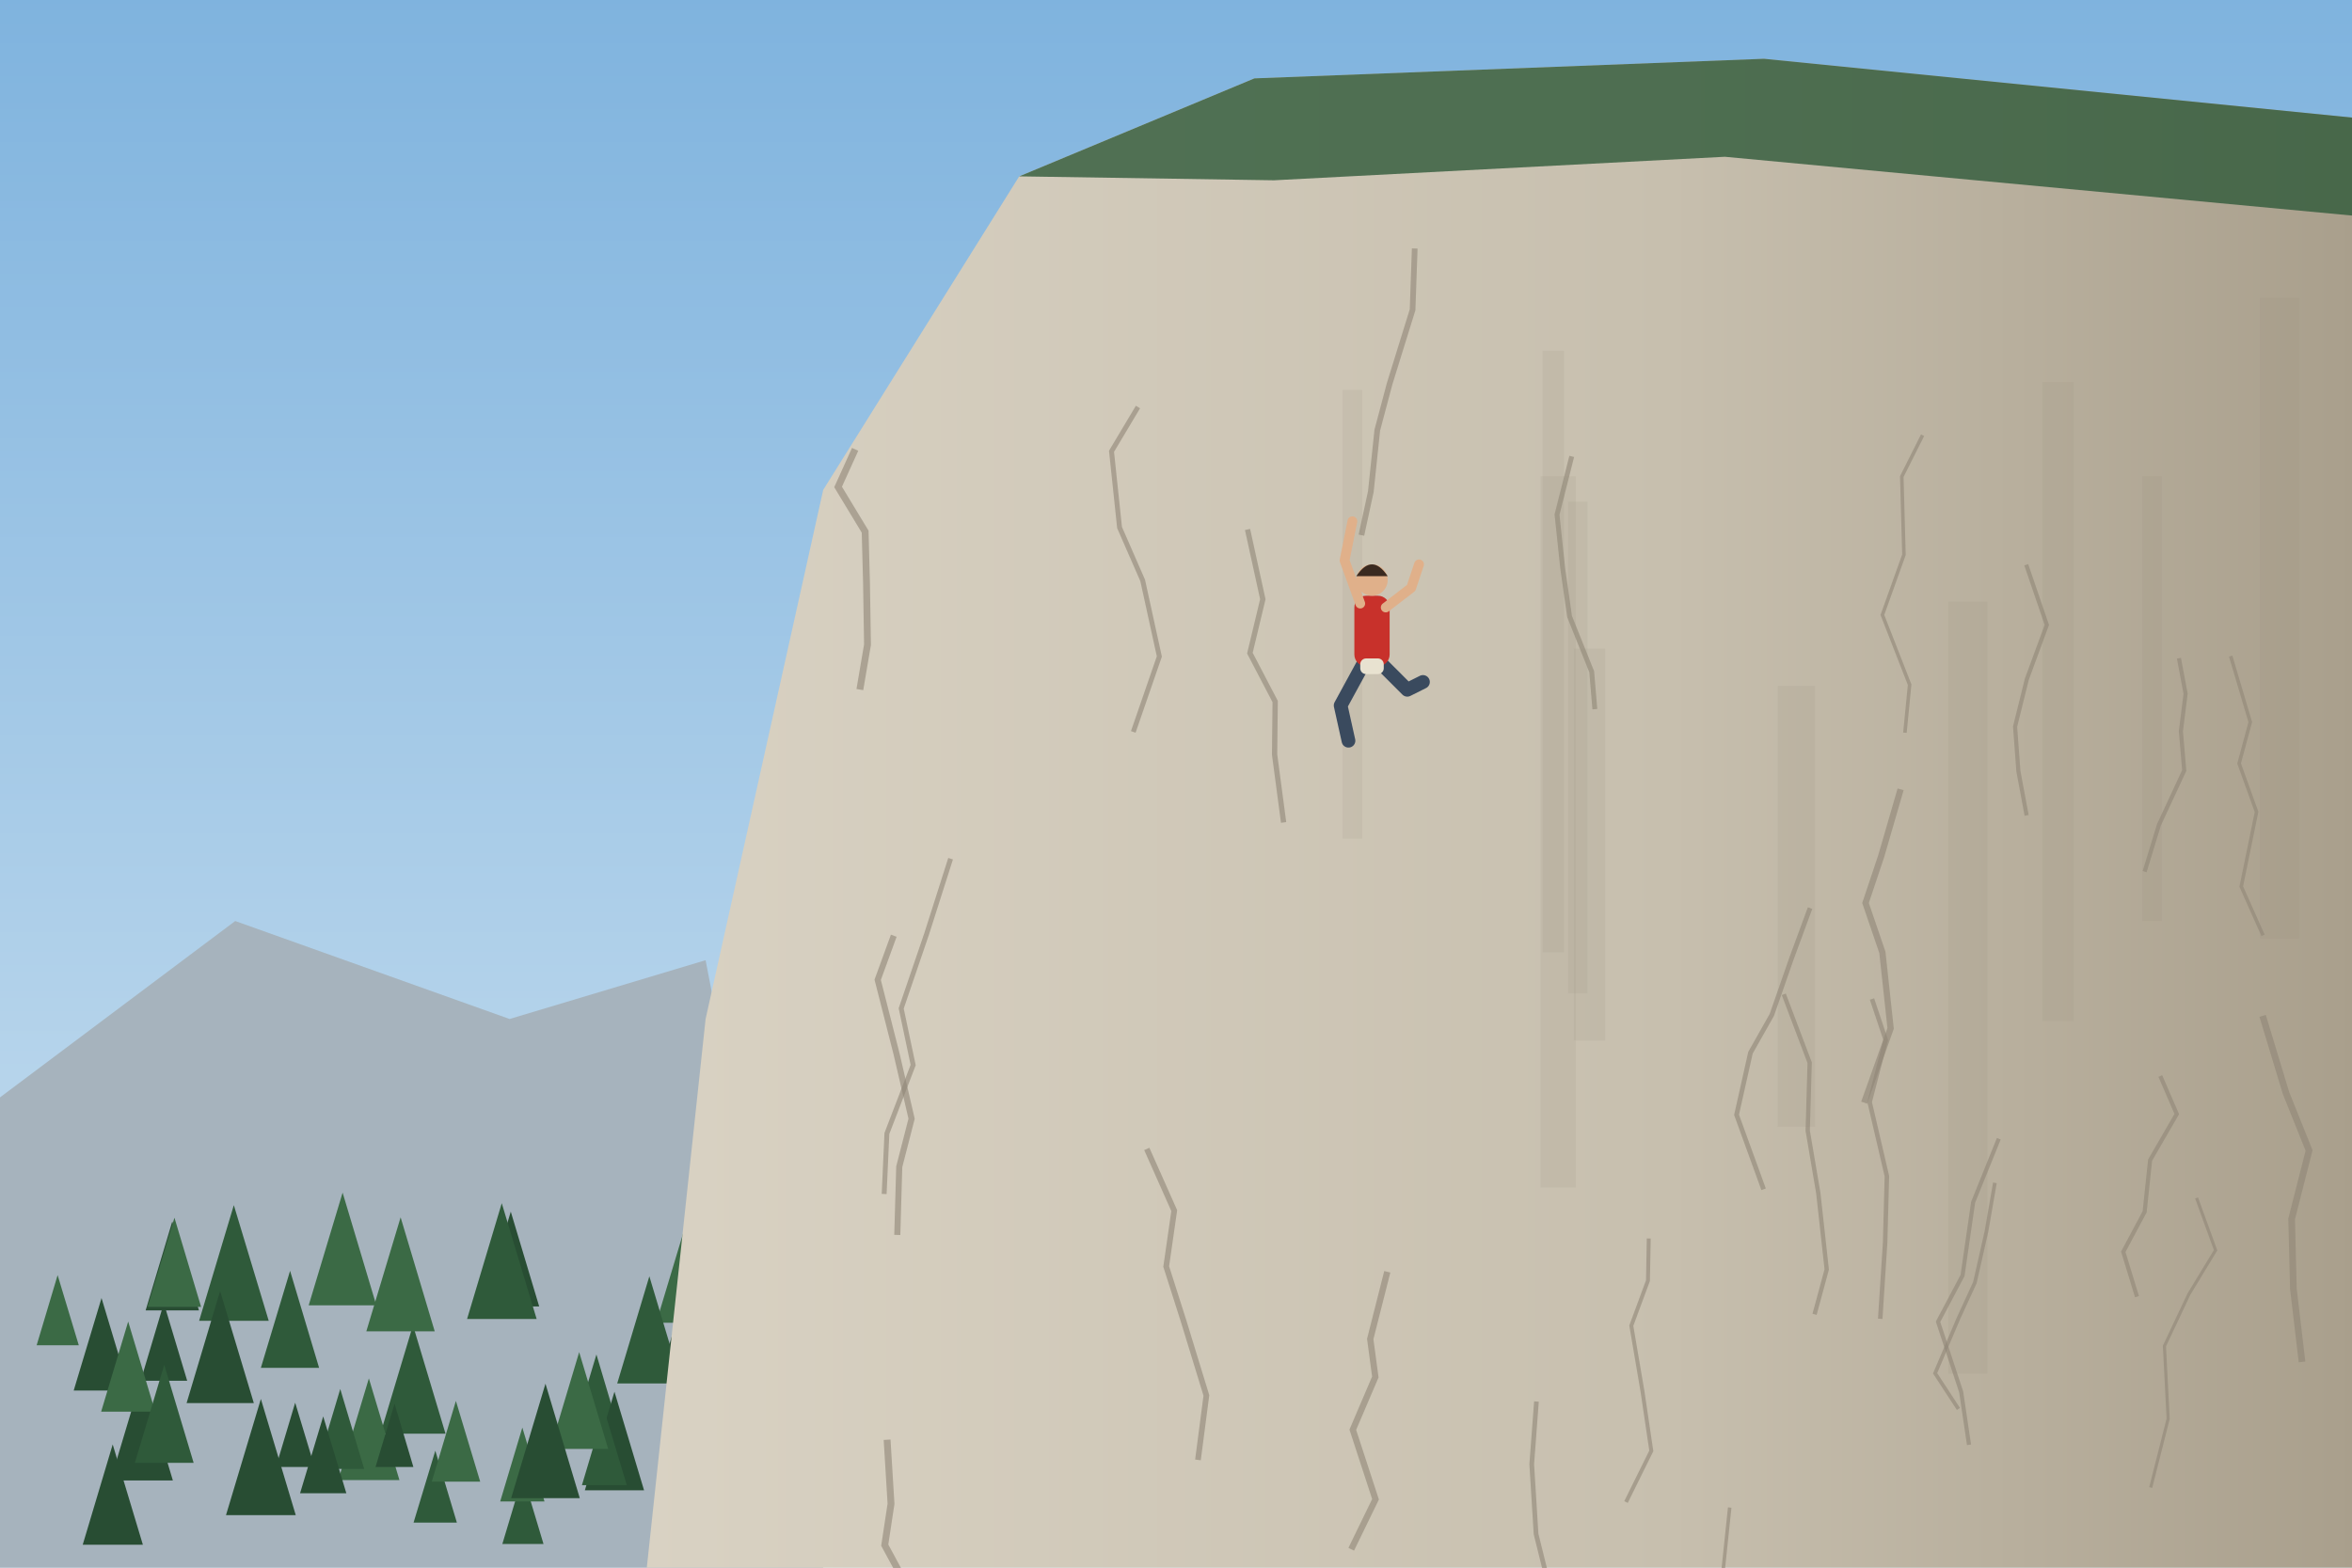
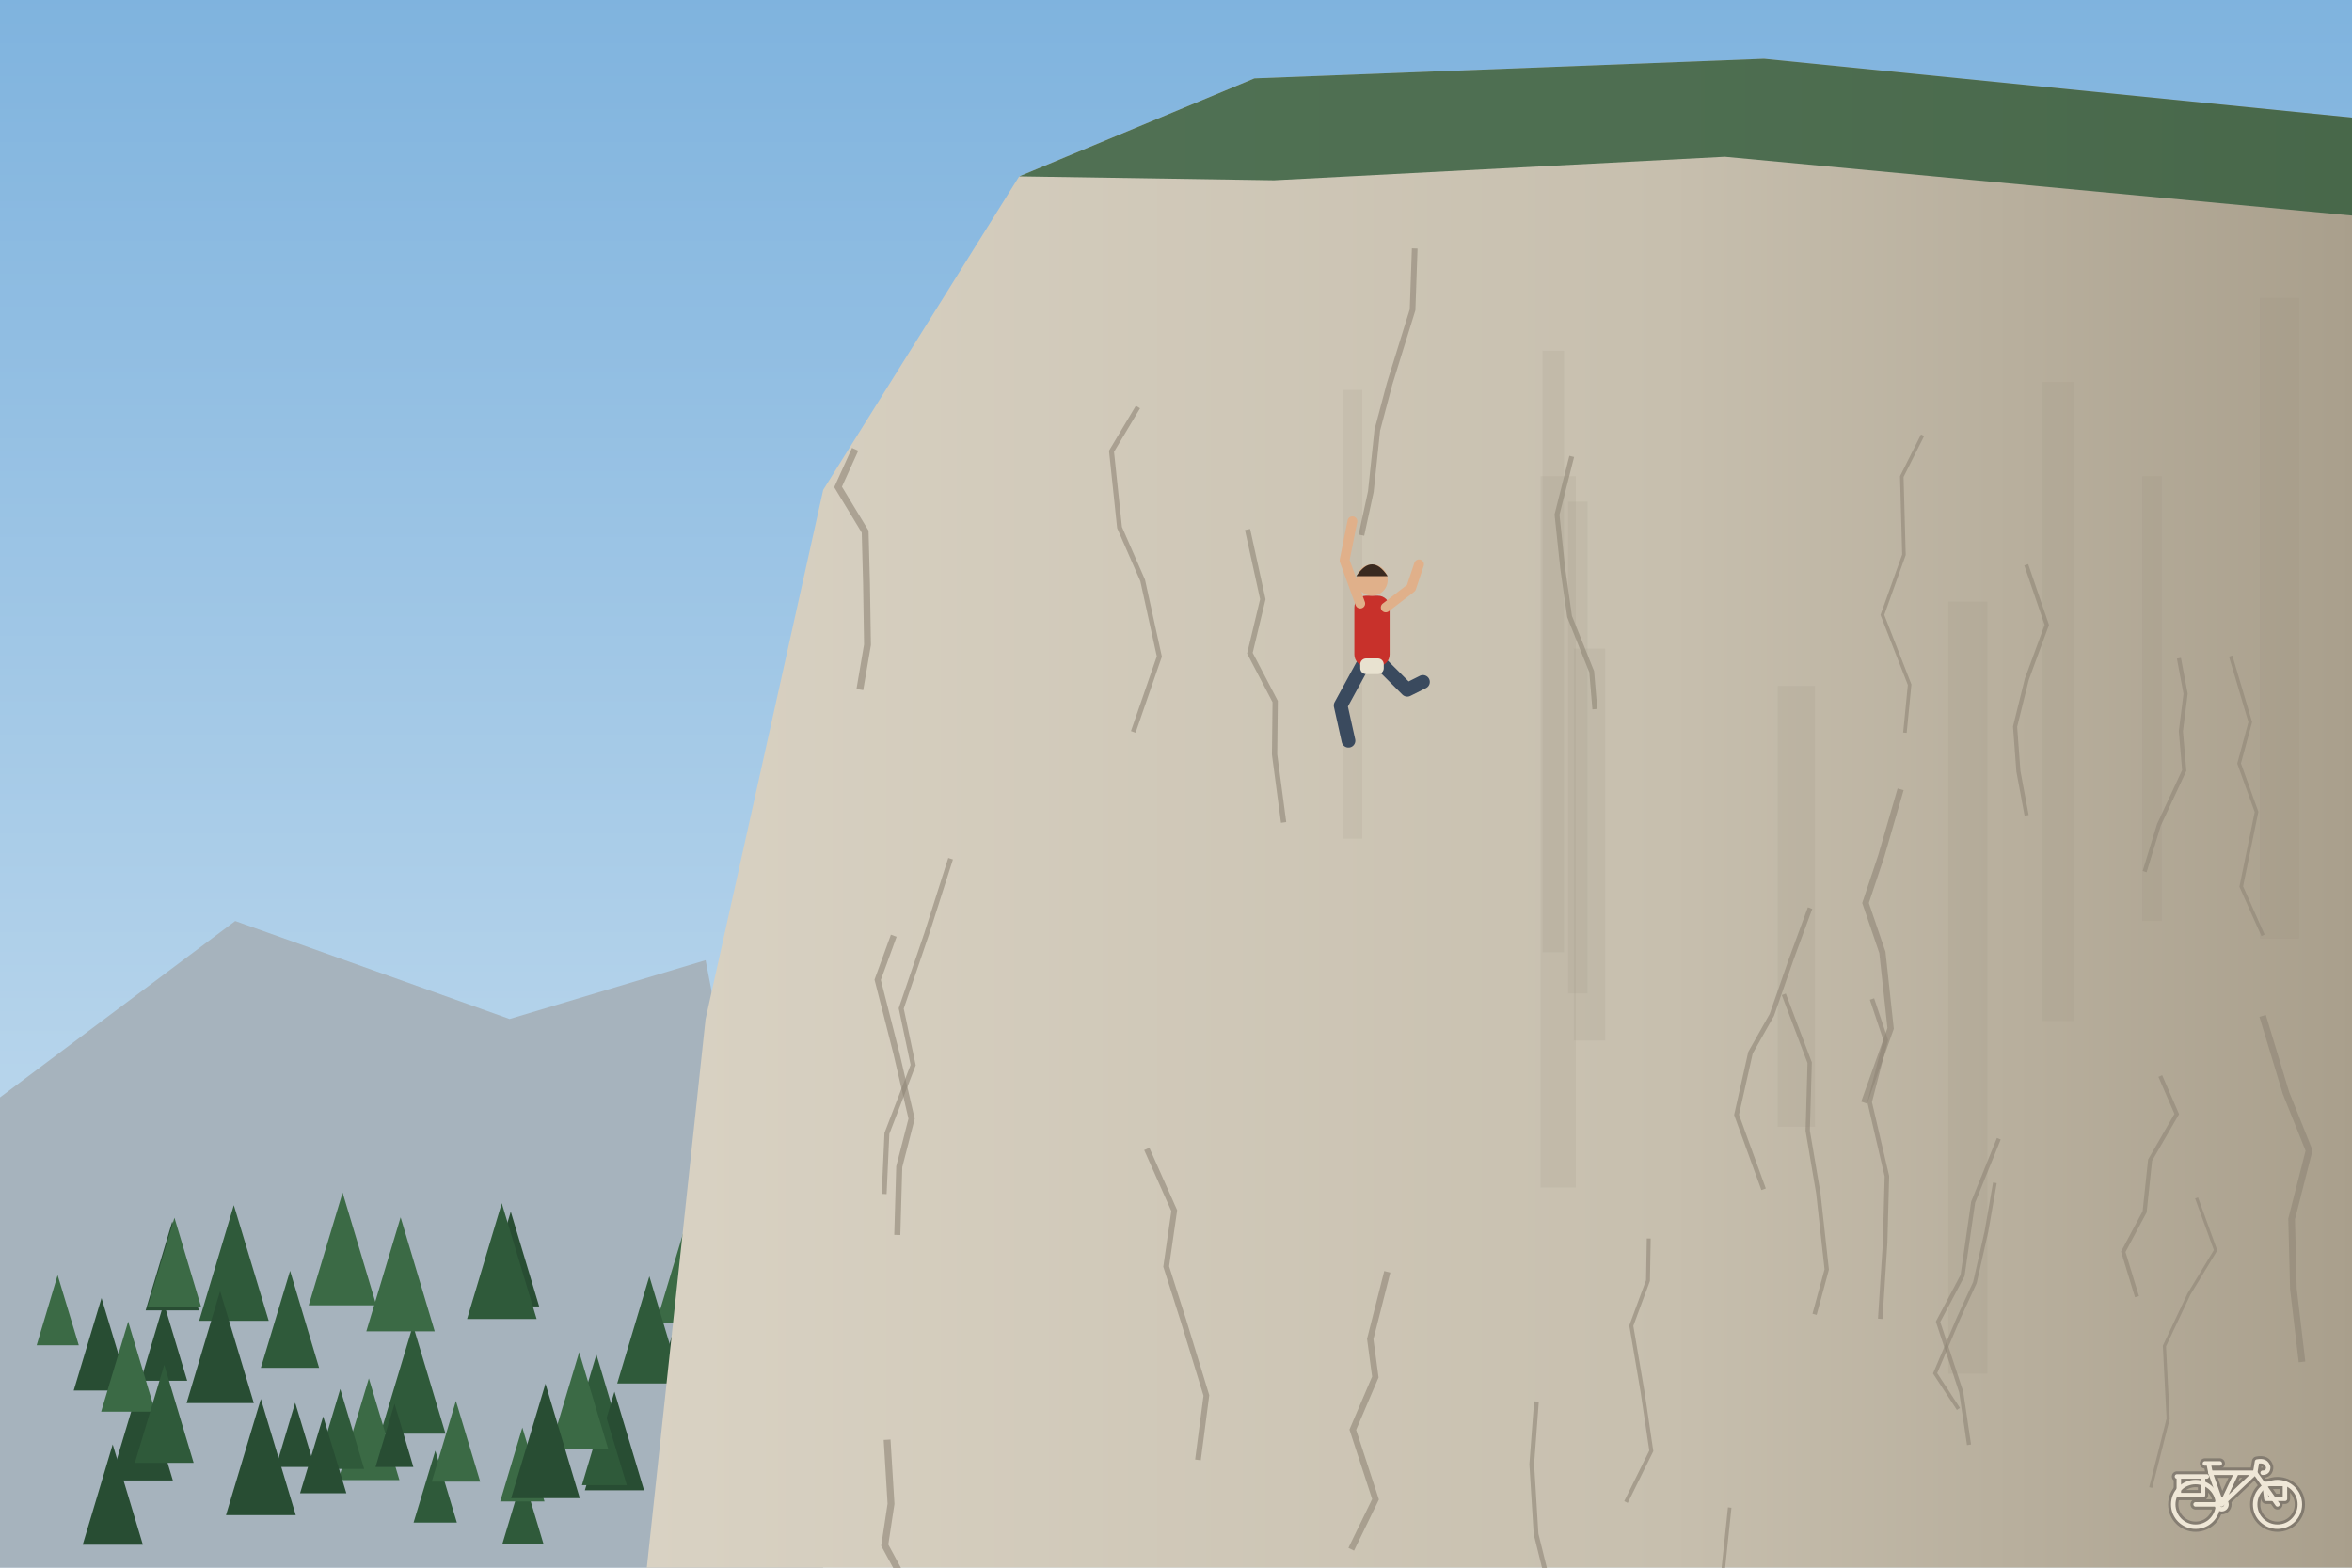
<svg xmlns="http://www.w3.org/2000/svg" viewBox="0 0 1200 800" width="1200" height="800">
  <defs>
    <linearGradient id="ysky" x1="0" y1="0" x2="0" y2="1">
      <stop offset="0" stop-color="#7fb3de" />
      <stop offset="1" stop-color="#cfe3f1" />
    </linearGradient>
    <linearGradient id="granite" x1="0" y1="0" x2="1" y2="0">
      <stop offset="0" stop-color="#d9d2c3" />
      <stop offset="0.6" stop-color="#c7bfae" />
      <stop offset="1" stop-color="#a99f8c" />
    </linearGradient>
  </defs>
  <rect width="1200" height="800" fill="url(#ysky)" />
  <polygon points="0.0,560.0 120.0,470.0 260.0,520.0 360.0,490.0 420.0,800.0 0.0,800.0" fill="#a6b3bd" />
  <polygon points="83.6,665.0 71.8,704.6 95.5,704.6" fill="#284d33" />
  <polygon points="87.9,623.3 74.3,668.7 101.5,668.7" fill="#284d33" />
  <polygon points="351.8,618.5 334.8,675.0 368.7,675.0" fill="#3b6a45" />
  <polygon points="304.3,691.2 293.1,728.5 315.4,728.5" fill="#2f5a3a" />
  <polygon points="359.0,638.9 343.1,691.8 374.8,691.8" fill="#2f5a3a" />
  <polygon points="57.5,737.1 42.2,788.3 72.9,788.3" fill="#284d33" />
  <polygon points="210.7,676.3 194.1,731.6 227.3,731.6" fill="#2f5a3a" />
  <polygon points="353.3,646.8 337.5,699.4 369.0,699.4" fill="#284d33" />
  <polygon points="371.6,706.8 358.0,752.0 385.2,752.0" fill="#284d33" />
  <polygon points="148.0,648.5 133.1,698.0 162.8,698.0" fill="#2f5a3a" />
  <polygon points="260.6,618.3 246.1,666.7 275.1,666.7" fill="#284d33" />
  <polygon points="188.2,703.4 172.6,755.3 203.8,755.3" fill="#3b6a45" />
  <polygon points="29.4,650.7 18.7,686.5 40.2,686.5" fill="#3b6a45" />
  <polygon points="331.3,651.3 314.9,706.0 347.7,706.0" fill="#2f5a3a" />
  <polygon points="201.3,716.3 191.6,748.6 210.9,748.6" fill="#284d33" />
  <polygon points="222.1,740.3 211.0,777.0 233.1,777.0" fill="#2f5a3a" />
  <polygon points="51.8,662.4 37.6,709.6 66.0,709.6" fill="#284d33" />
  <polygon points="415.4,651.7 406.1,682.7 424.8,682.7" fill="#284d33" />
  <polygon points="173.6,708.8 161.4,749.6 185.8,749.6" fill="#2f5a3a" />
  <polygon points="394.8,666.6 379.2,718.4 410.3,718.4" fill="#2f5a3a" />
  <polygon points="72.3,702.4 56.4,755.5 88.2,755.5" fill="#284d33" />
  <polygon points="65.4,674.4 51.6,720.4 79.2,720.4" fill="#3b6a45" />
  <polygon points="204.4,621.2 186.9,679.4 221.8,679.4" fill="#3b6a45" />
  <polygon points="164.9,722.8 153.1,762.0 176.7,762.0" fill="#284d33" />
  <polygon points="313.5,710.2 298.4,760.5 328.6,760.5" fill="#284d33" />
  <polygon points="119.3,615.0 101.6,674.0 137.1,674.0" fill="#2f5a3a" />
  <polygon points="133.1,713.9 115.3,773.2 150.9,773.2" fill="#284d33" />
  <polygon points="308.3,719.7 296.9,757.9 319.8,757.9" fill="#2f5a3a" />
  <polygon points="266.8,752.9 256.3,787.9 277.3,787.9" fill="#2f5a3a" />
  <polygon points="232.6,714.9 220.3,756.1 245.0,756.1" fill="#3b6a45" />
  <polygon points="256.0,614.0 238.3,673.1 273.8,673.1" fill="#2f5a3a" />
  <polygon points="150.6,715.8 140.8,748.6 160.5,748.6" fill="#284d33" />
  <polygon points="83.8,696.5 68.8,746.5 98.8,746.5" fill="#2f5a3a" />
  <polygon points="361.9,643.7 348.4,688.9 375.5,688.9" fill="#284d33" />
  <polygon points="295.5,690.0 280.7,739.4 310.3,739.4" fill="#3b6a45" />
  <polygon points="266.5,728.5 255.2,766.2 277.8,766.2" fill="#3b6a45" />
  <polygon points="174.8,608.6 157.5,666.1 192.0,666.1" fill="#3b6a45" />
  <polygon points="278.3,706.1 260.8,764.5 295.8,764.5" fill="#284d33" />
  <polygon points="112.3,658.8 95.2,716.0 129.5,716.0" fill="#284d33" />
  <polygon points="89.0,621.4 75.3,666.9 102.6,666.9" fill="#3b6a45" />
  <polygon points="330.0,800.0 360.0,520.0 420.0,250.0 520.0,90.0 640.0,40.0 900.0,30.0 1200.0,60.0 1200.0,800.0" fill="url(#granite)" />
  <polygon points="520.0,90.0 640.0,40.0 900.0,30.0 1200.0,60.0 1200.0,110.0 880.0,80.0 650.0,92.0" fill="#2f5a3a" opacity="0.8" />
  <polyline points="485.0,438.2 472.8,476.5 459.8,514.6 465.9,543.5 452.5,578.4 451.1,609.3" fill="none" stroke="#8f8676" stroke-width="2.5" opacity="0.6" />
  <polyline points="1017.8,603.6 1013.5,628.4 1007.6,654.5 999.2,672.8 987.3,700.8 999.2,719.0" fill="none" stroke="#8f8676" stroke-width="1.9" opacity="0.6" />
  <polyline points="436.3,229.3 427.6,248.5 441.4,271.3 442.1,297.6 442.6,329.0 438.7,351.9" fill="none" stroke="#8f8676" stroke-width="3.5" opacity="0.6" />
  <polyline points="923.5,463.4 913.9,489.5 904.0,517.9 893.1,537.2 886.0,568.9 899.8,606.9" fill="none" stroke="#8f8676" stroke-width="2.4" opacity="0.6" />
  <polyline points="636.5,270.2 644.3,305.8 637.7,333.3 650.6,358.0 650.3,385.0 654.9,419.7" fill="none" stroke="#8f8676" stroke-width="2.7" opacity="0.6" />
  <polyline points="783.9,715.2 781.5,747.2 783.7,782.8 792.5,818.3 779.1,844.4 774.3,872.0" fill="none" stroke="#8f8676" stroke-width="2.4" opacity="0.6" />
  <polyline points="801.9,232.9 794.4,262.6 797.3,290.0 800.8,314.6 812.1,342.8 813.7,361.9" fill="none" stroke="#8f8676" stroke-width="2.5" opacity="0.6" />
  <polyline points="910.1,507.4 923.3,542.3 922.3,577.0 927.7,608.8 932.0,647.8 925.8,670.7" fill="none" stroke="#8f8676" stroke-width="2.2" opacity="0.6" />
  <polyline points="580.6,207.7 567.1,230.3 571.2,269.2 583.0,296.2 591.5,335.0 578.2,373.5" fill="none" stroke="#8f8676" stroke-width="2.5" opacity="0.6" />
  <polyline points="1138.1,334.8 1148.1,368.5 1142.4,389.6 1151.3,414.3 1143.5,452.4 1154.6,477.3" fill="none" stroke="#8f8676" stroke-width="1.8" opacity="0.6" />
  <polyline points="707.8,649.0 699.1,683.3 701.7,702.7 690.2,729.6 701.8,765.1 689.4,790.6" fill="none" stroke="#8f8676" stroke-width="3.2" opacity="0.6" />
  <polyline points="452.6,734.7 454.6,767.4 451.4,788.5 463.4,810.7 465.2,836.2 459.6,862.3" fill="none" stroke="#8f8676" stroke-width="3.5" opacity="0.6" />
  <polyline points="456.0,477.5 447.8,500.0 457.4,537.7 465.1,570.9 458.8,595.4 457.8,630.2" fill="none" stroke="#8f8676" stroke-width="3.1" opacity="0.6" />
  <polyline points="980.9,222.1 970.3,243.2 971.4,283.1 960.4,313.8 974.3,349.4 971.9,373.9" fill="none" stroke="#8f8676" stroke-width="1.8" opacity="0.6" />
  <polyline points="882.5,769.3 878.4,808.4 881.5,843.9 889.6,869.6 883.7,896.9 897.2,915.8" fill="none" stroke="#8f8676" stroke-width="1.8" opacity="0.6" />
  <polyline points="1154.4,518.4 1166.3,557.7 1178.1,587.1 1169.2,622.0 1170.1,657.7 1174.5,695.0" fill="none" stroke="#8f8676" stroke-width="3.4" opacity="0.6" />
  <polyline points="1120.7,611.3 1130.4,638.0 1116.8,660.4 1104.3,686.9 1106.2,724.0 1097.3,759.1" fill="none" stroke="#8f8676" stroke-width="1.6" opacity="0.6" />
  <polyline points="841.2,632.0 840.8,653.5 832.3,676.5 838.0,710.0 842.5,740.4 829.6,766.5" fill="none" stroke="#8f8676" stroke-width="2.0" opacity="0.6" />
  <polyline points="1102.2,549.1 1110.6,568.5 1097.0,592.0 1094.2,618.4 1083.3,638.8 1090.3,661.7" fill="none" stroke="#8f8676" stroke-width="2.1" opacity="0.6" />
  <polyline points="585.1,586.3 599.1,617.8 595.0,646.3 603.8,673.9 615.5,712.1 611.2,745.0" fill="none" stroke="#8f8676" stroke-width="2.9" opacity="0.6" />
  <polyline points="1033.8,288.2 1044.3,318.9 1034.1,346.6 1028.1,370.8 1029.8,393.6 1034.0,416.1" fill="none" stroke="#8f8676" stroke-width="2.1" opacity="0.6" />
  <polyline points="1019.8,581.1 1006.7,613.5 1001.3,650.9 988.8,674.5 1000.6,710.3 1004.6,737.3" fill="none" stroke="#8f8676" stroke-width="2.1" opacity="0.6" />
  <polyline points="955.1,509.8 962.1,530.7 953.9,562.4 962.7,600.2 961.8,634.1 959.3,673.0" fill="none" stroke="#8f8676" stroke-width="2.3" opacity="0.6" />
  <polyline points="1111.7,335.9 1115.1,354.0 1112.7,373.1 1114.4,393.2 1101.5,420.9 1094.2,444.8" fill="none" stroke="#8f8676" stroke-width="2.1" opacity="0.6" />
  <polyline points="969.7,402.8 959.8,436.9 951.8,460.8 960.4,486.0 964.6,524.8 951.1,562.7" fill="none" stroke="#8f8676" stroke-width="3.2" opacity="0.6" />
  <polyline points="721.8,126.8 720.7,158.1 709.0,195.8 702.7,219.5 699.4,250.9 694.6,273.1" fill="none" stroke="#8f8676" stroke-width="2.9" opacity="0.6" />
  <rect x="800" y="256" width="10" height="251" fill="#8f8676" opacity="0.12" />
  <rect x="685" y="199" width="10" height="229" fill="#8f8676" opacity="0.12" />
  <rect x="803" y="331" width="16" height="200" fill="#8f8676" opacity="0.12" />
  <rect x="1153" y="152" width="20" height="327" fill="#8f8676" opacity="0.12" />
  <rect x="787" y="179" width="11" height="307" fill="#8f8676" opacity="0.12" />
  <rect x="1093" y="243" width="10" height="227" fill="#8f8676" opacity="0.12" />
  <rect x="994" y="307" width="20" height="394" fill="#8f8676" opacity="0.12" />
  <rect x="907" y="350" width="19" height="225" fill="#8f8676" opacity="0.12" />
  <rect x="786" y="243" width="18" height="363" fill="#8f8676" opacity="0.12" />
  <rect x="1042" y="195" width="16" height="326" fill="#8f8676" opacity="0.12" />
  <polyline points="696.0,338.0 684.0,360.0 688.0,378.0" fill="none" stroke="#3a4a5e" stroke-width="7" stroke-linecap="round" stroke-linejoin="round" />
  <polyline points="704.0,338.0 718.0,352.0 726.0,348.0" fill="none" stroke="#3a4a5e" stroke-width="7" stroke-linecap="round" stroke-linejoin="round" />
  <rect x="691" y="304" width="18" height="36" rx="6" fill="#c8312b" />
  <polyline points="694.0,308.0 686.0,286.0 690.0,266.0" fill="none" stroke="#e0b08a" stroke-width="5" stroke-linecap="round" stroke-linejoin="round" />
  <polyline points="707.0,310.0 720.0,300.0 724.0,288.0" fill="none" stroke="#e0b08a" stroke-width="5" stroke-linecap="round" stroke-linejoin="round" />
  <circle cx="700" cy="296" r="8" fill="#e0b08a" />
  <path d="M692 294 q8 -12 16 0" fill="#3a2a20" />
  <rect x="694" y="336" width="12" height="8" rx="3" fill="#e8e2d0" />
+   <g class="signature-bike" transform="translate(1106.9,739.2) scale(0.950)">
+     <g fill="none" stroke="#14121a" stroke-width="5.5" stroke-linecap="round" stroke-linejoin="round" opacity="0.28">
+       <circle cx="14" cy="30" r="12" />
+       <circle cx="58" cy="30" r="12" />
+       <path d="M14 30 L28 30 L22 13 M28 30 L46 13 L22 13 M46 13 L58 30 M28 30 L36 13" />
+       <path d="M19 8 H27 M22 13 L21 8" />
+       <path d="M46 13 L47 7 Q52 6 53 10 Q53 13 50 13" />
+       <path d="M4 15 H20 M5 15 V25 H18 V15" />
+       <path d="M51 19 H62 V27 H52 Z" />
+       <circle cx="28" cy="30" r="2.6" />
+     </g>
+     <g fill="none" stroke="#fbf3e2" stroke-width="2.4" stroke-linecap="round" stroke-linejoin="round" opacity="0.9">
+       <circle cx="14" cy="30" r="12" />
+       <circle cx="58" cy="30" r="12" />
+       <path d="M14 30 L28 30 L22 13 M28 30 L46 13 L22 13 M46 13 L58 30 M28 30 L36 13" />
+       <path d="M19 8 H27 M22 13 L21 8" />
+       <path d="M46 13 L47 7 Q52 6 53 10 Q53 13 50 13" />
+       <path d="M4 15 H20 M5 15 V25 H18 V15" />
+       <path d="M51 19 H62 V27 H52 Z" />
+       <circle cx="28" cy="30" r="2.6" />
+     </g>
+   </g>
</svg>
